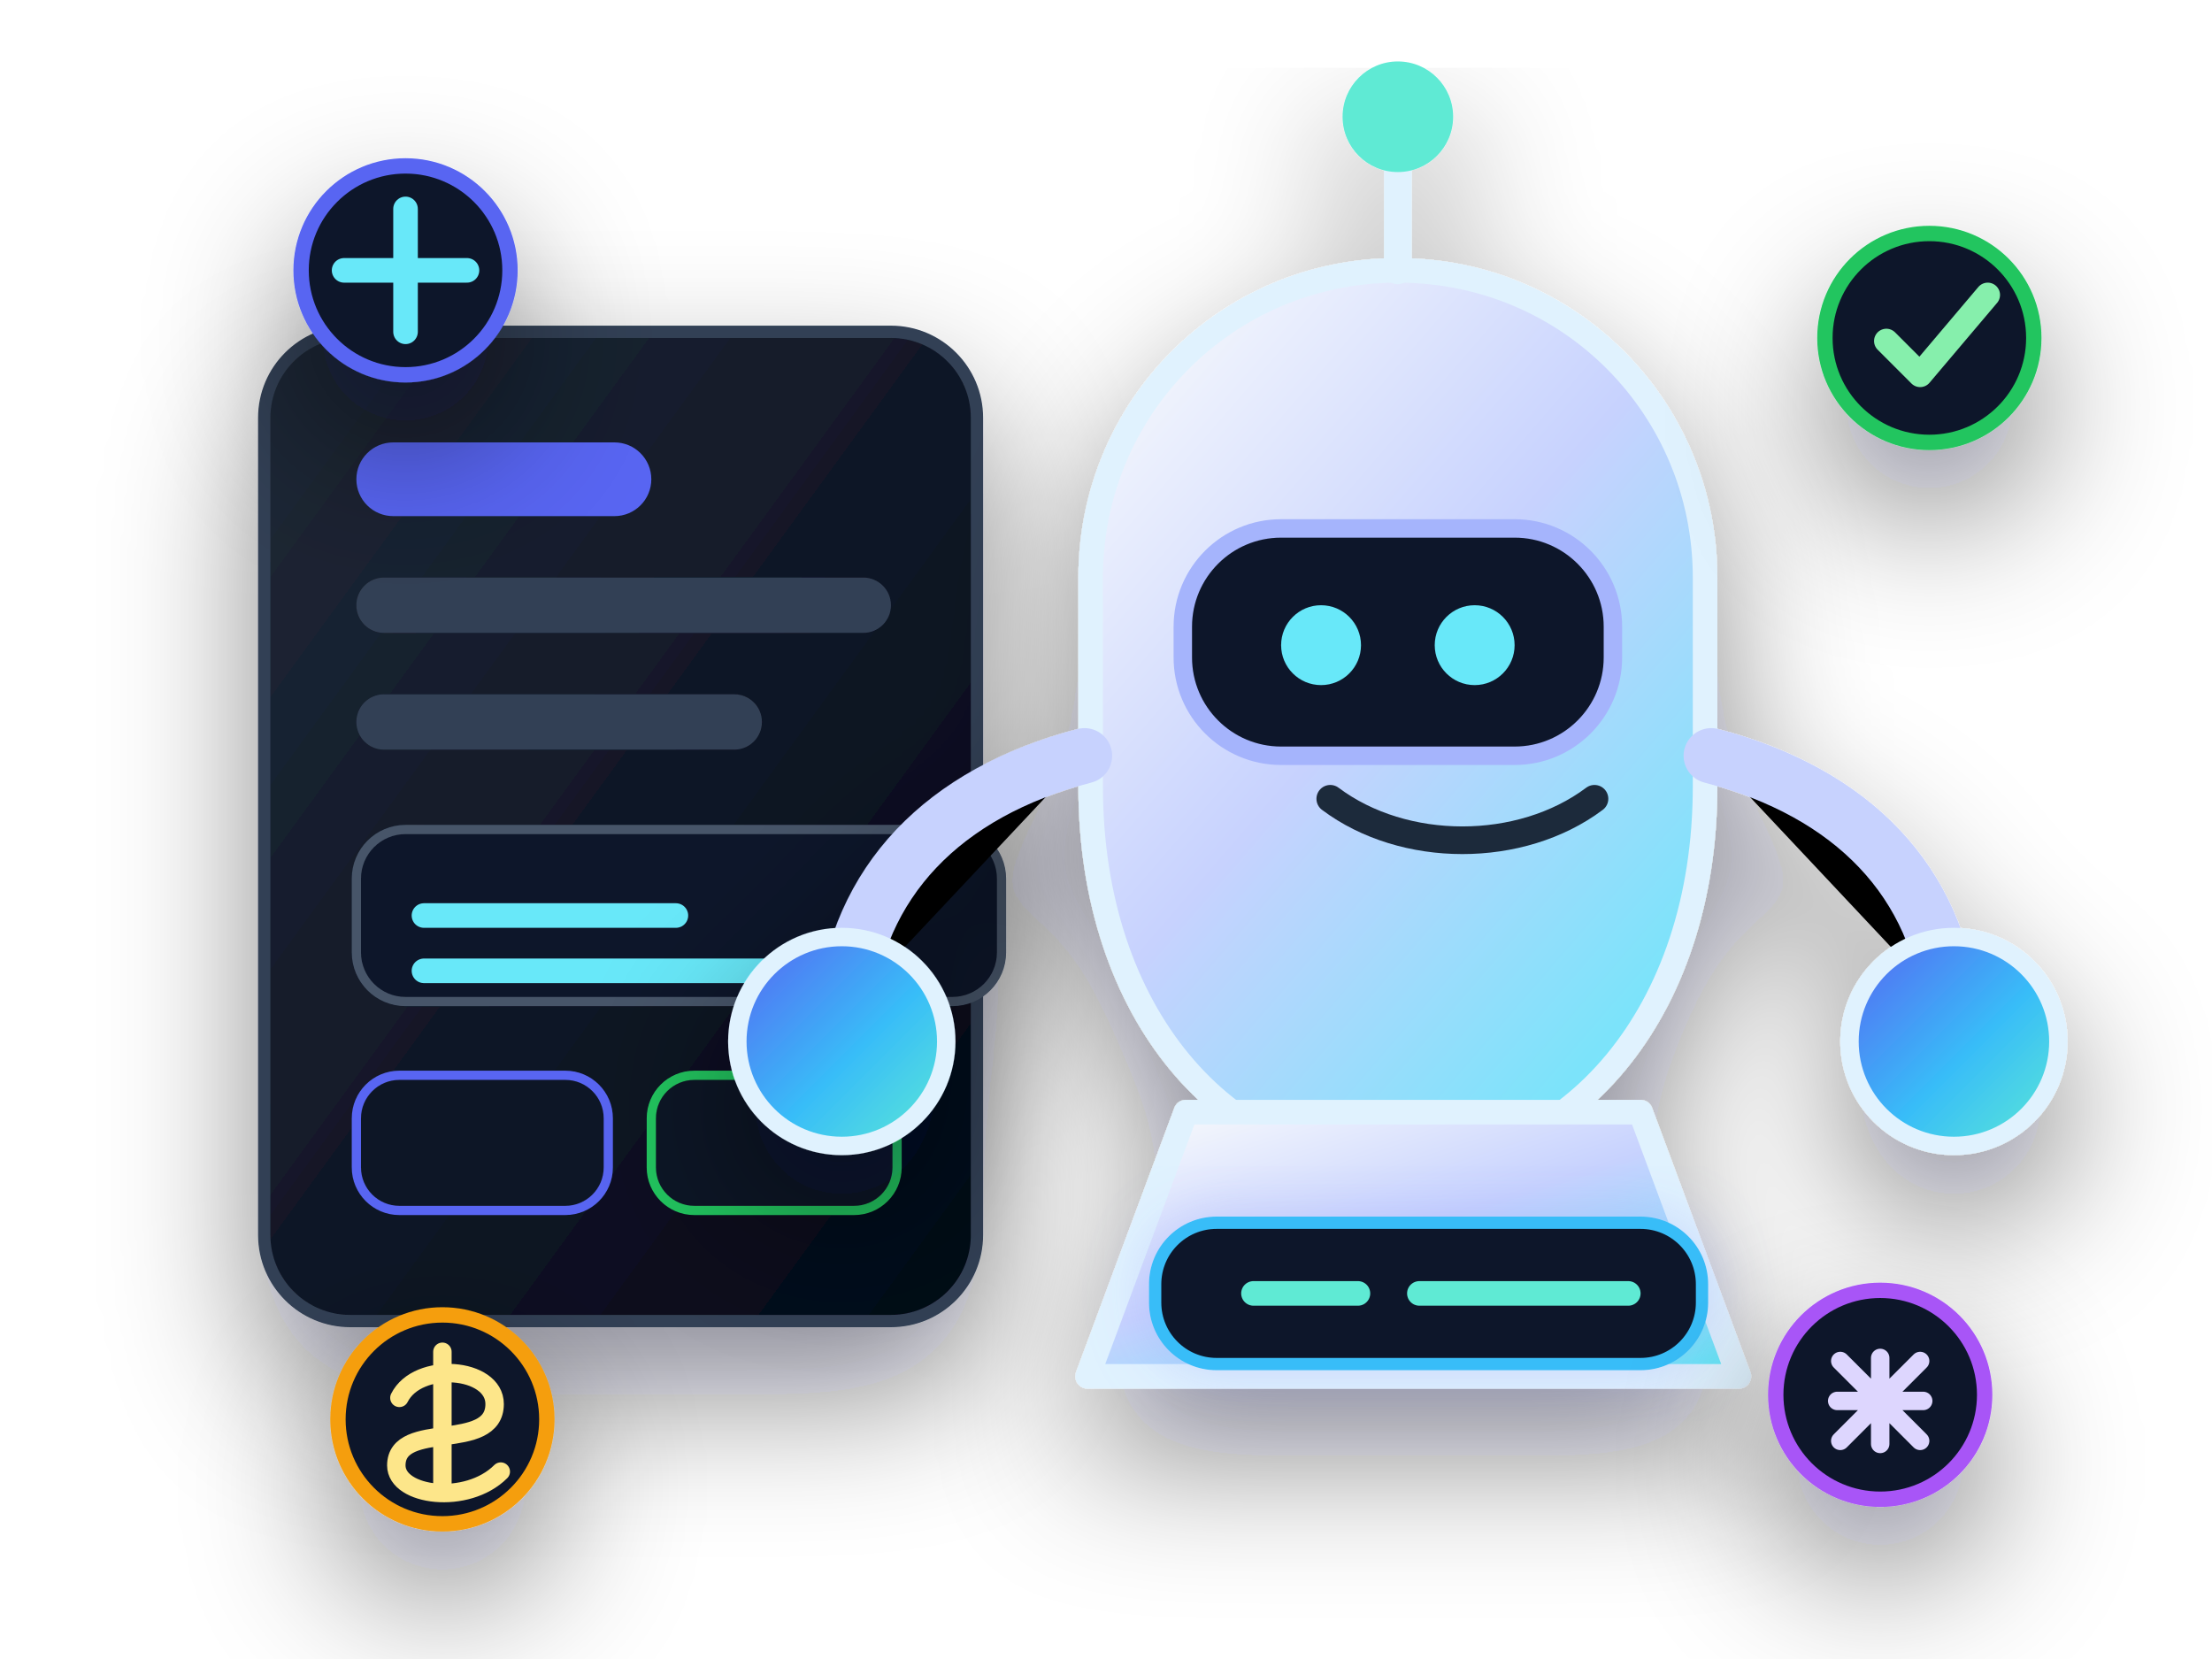
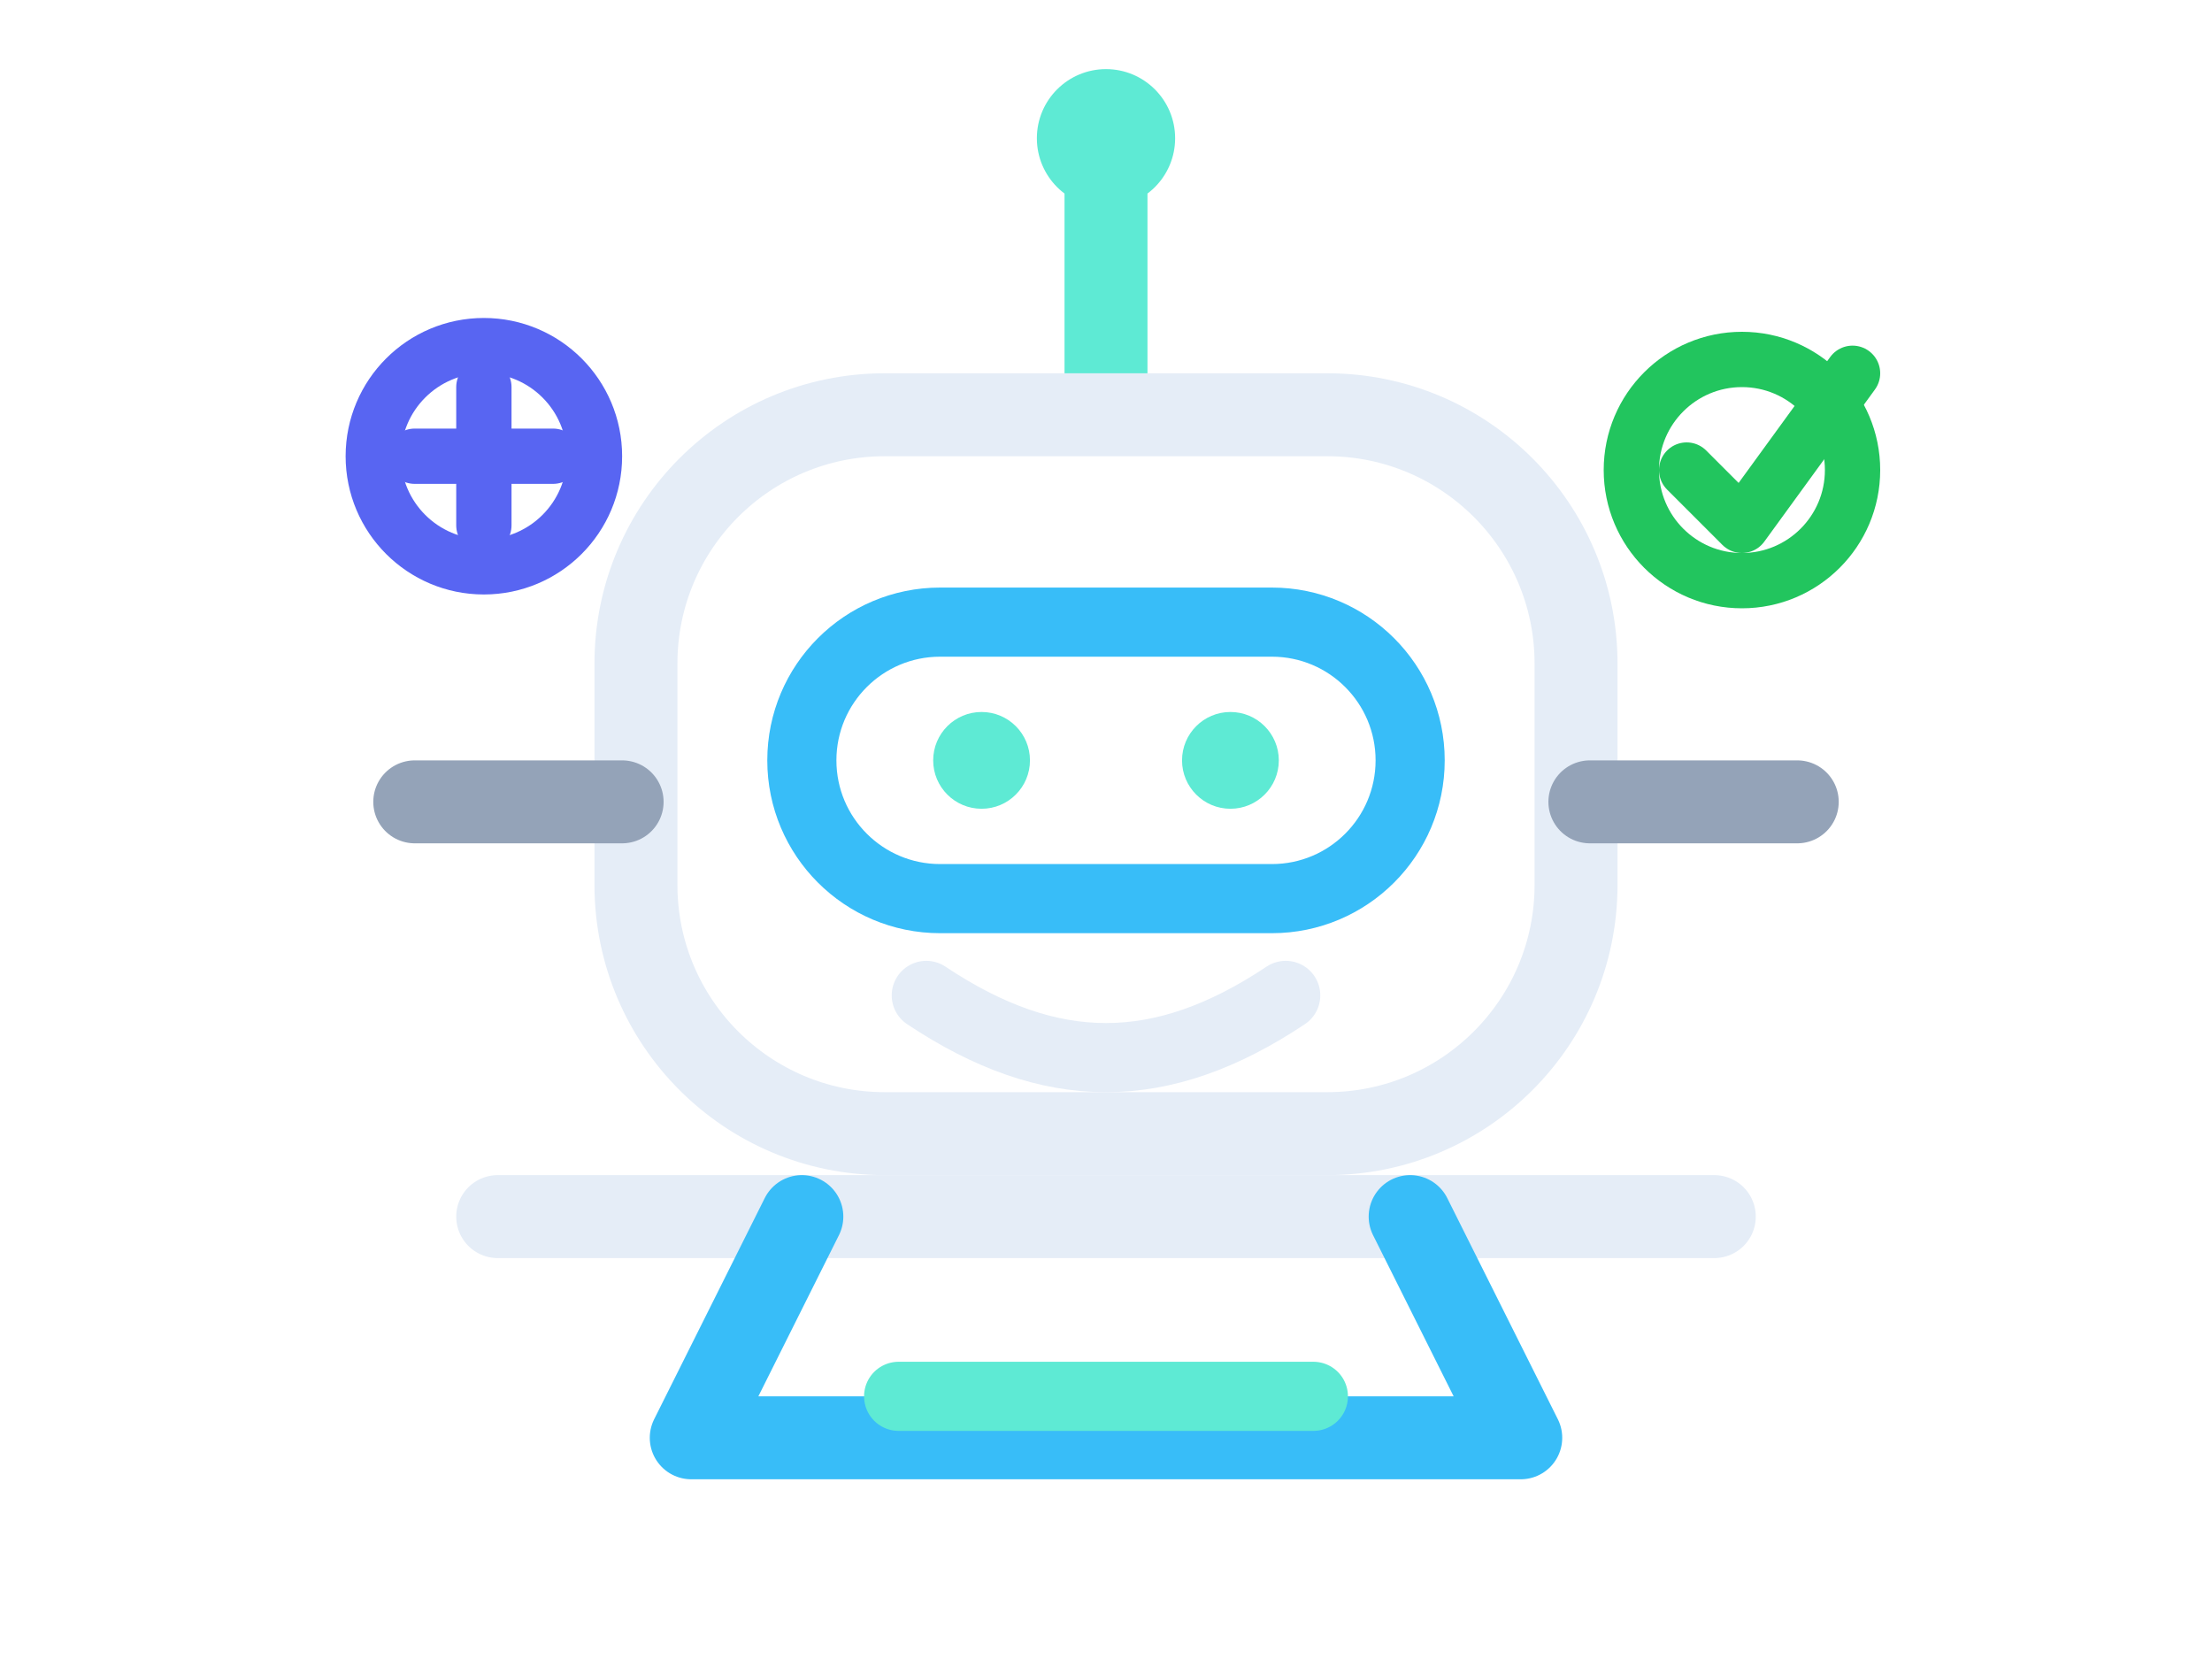
- <svg xmlns="http://www.w3.org/2000/svg" viewBox="0 0 720 540" role="img" aria-labelledby="title desc">
-   <defs>
-     <linearGradient id="bg" x1="0" y1="0" x2="1" y2="1">
-       <stop offset="0" stop-color="#111827" />
-       <stop offset=".48" stop-color="#1e1b4b" />
-       <stop offset="1" stop-color="#0f766e" />
-     </linearGradient>
-     <linearGradient id="bot" x1=".1" y1="0" x2=".9" y2="1">
-       <stop offset="0" stop-color="#f8fafc" />
-       <stop offset=".46" stop-color="#c7d2fe" />
-       <stop offset="1" stop-color="#67e8f9" />
-     </linearGradient>
-     <linearGradient id="visor" x1="0" y1="0" x2="1" y2="1">
-       <stop offset="0" stop-color="#5865f2" />
-       <stop offset=".56" stop-color="#38bdf8" />
-       <stop offset="1" stop-color="#5eead4" />
-     </linearGradient>
-     <linearGradient id="panel" x1="0" y1="0" x2="1" y2="1">
-       <stop offset="0" stop-color="#1f2937" />
-       <stop offset="1" stop-color="#020617" />
-     </linearGradient>
-     <filter id="shadow" x="-30%" y="-30%" width="160%" height="160%">
-       <feDropShadow dx="0" dy="22" stdDeviation="24" flood-color="#020617" flood-opacity=".45" />
-     </filter>
-     <filter id="softGlow" x="-40%" y="-40%" width="180%" height="180%">
-       <feGaussianBlur stdDeviation="10" result="blur" />
-       <feColorMatrix in="blur" type="matrix" values="0 0 0 0 0.34 0 0 0 0 0.4 0 0 0 0 0.95 0 0 0 .42 0" />
-       <feMerge>
-         <feMergeNode />
-         <feMergeNode in="SourceGraphic" />
-       </feMerge>
-     </filter>
-   </defs>
-   <g filter="url(#shadow)">
-     <rect x="86" y="108" width="232" height="322" rx="28" fill="url(#panel)" stroke="#334155" stroke-width="4" />
-     <rect x="116" y="144" width="96" height="24" rx="12" fill="#5865f2" />
-     <rect x="116" y="188" width="174" height="18" rx="9" fill="#334155" />
-     <rect x="116" y="226" width="132" height="18" rx="9" fill="#334155" />
-     <rect x="116" y="270" width="210" height="56" rx="16" fill="#0f172a" stroke="#475569" stroke-width="3" />
-     <path d="M138 298h82M138 316h146" stroke="#67e8f9" stroke-width="8" stroke-linecap="round" />
-     <rect x="116" y="350" width="82" height="44" rx="14" fill="#111827" stroke="#5865f2" stroke-width="3" />
-     <rect x="212" y="350" width="80" height="44" rx="14" fill="#111827" stroke="#22c55e" stroke-width="3" />
-   </g>
-   <g filter="url(#shadow)">
-     <path d="M355 188c0-55 44-100 100-100s100 45 100 100v68c0 74-44 124-100 124s-100-50-100-124Z" fill="url(#bot)" stroke="#e0f2fe" stroke-width="8" />
-     <rect x="385" y="172" width="140" height="74" rx="32" fill="#0f172a" stroke="#a5b4fc" stroke-width="6" />
-     <circle cx="430" cy="210" r="13" fill="#67e8f9" />
-     <circle cx="480" cy="210" r="13" fill="#67e8f9" />
-     <path d="M433 260c24 18 62 18 86 0" fill="none" stroke="#1e293b" stroke-width="9" stroke-linecap="round" />
-     <path d="M455 88V46" stroke="#e0f2fe" stroke-width="9" stroke-linecap="round" />
-     <circle cx="455" cy="38" r="18" fill="#5eead4" />
-     <path d="M353 246c-46 12-74 41-78 83" stroke="#c7d2fe" stroke-width="18" stroke-linecap="round" />
-     <path d="M557 246c46 12 74 41 78 83" stroke="#c7d2fe" stroke-width="18" stroke-linecap="round" />
-     <circle cx="274" cy="339" r="34" fill="url(#visor)" stroke="#e0f2fe" stroke-width="6" />
-     <circle cx="636" cy="339" r="34" fill="url(#visor)" stroke="#e0f2fe" stroke-width="6" />
-     <path d="M386 362h148l32 86H354Z" fill="url(#bot)" stroke="#e0f2fe" stroke-width="8" stroke-linejoin="round" />
-   </g>
-   <g filter="url(#softGlow)">
-     <rect x="376" y="398" width="178" height="46" rx="20" fill="#0f172a" stroke="#38bdf8" stroke-width="4" />
-     <path d="M408 421h34M462 421h68" stroke="#5eead4" stroke-width="8" stroke-linecap="round" />
-   </g>
-   <g filter="url(#shadow)" stroke-linecap="round" stroke-linejoin="round">
-     <circle cx="132" cy="88" r="34" fill="#0f172a" stroke="#5865f2" stroke-width="5" />
-     <path d="M132 68v40M112 88h40" stroke="#67e8f9" stroke-width="8" />
-     <circle cx="628" cy="110" r="34" fill="#0f172a" stroke="#22c55e" stroke-width="5" />
-     <path d="M614 111l11 11 22-26" fill="none" stroke="#86efac" stroke-width="8" />
-     <circle cx="144" cy="462" r="34" fill="#0f172a" stroke="#f59e0b" stroke-width="5" />
-     <path d="M144 440v44M130 455c6-12 31-10 31 2 0 16-32 5-32 20 0 10 23 13 34 2" fill="none" stroke="#fde68a" stroke-width="6" />
-     <circle cx="612" cy="454" r="34" fill="#0f172a" stroke="#a855f7" stroke-width="5" />
-     <path d="M598 456h28M612 442v28M599 443l26 26M625 443l-26 26" stroke="#ddd6fe" stroke-width="6" />
+ <svg xmlns="http://www.w3.org/2000/svg" viewBox="0 0 160 120" role="img" aria-labelledby="title desc">
+   <g fill="none" stroke-linecap="round" stroke-linejoin="round">
+     <path d="M80 27V14" stroke="#5eead4" stroke-width="6" />
+     <circle cx="80" cy="10" r="5" fill="#5eead4" />
+     <rect x="46" y="30" width="68" height="52" rx="18" stroke="#e5edf7" stroke-width="6" />
+     <rect x="58" y="45" width="44" height="20" rx="10" stroke="#38bdf8" stroke-width="5" />
+     <circle cx="71" cy="55" r="3.5" fill="#5eead4" />
+     <circle cx="89" cy="55" r="3.5" fill="#5eead4" />
+     <path d="M67 72c9 6 17 6 26 0" stroke="#e5edf7" stroke-width="5" />
+     <path d="M45 58H30" stroke="#94a3b8" stroke-width="6" />
+     <path d="M115 58h15" stroke="#94a3b8" stroke-width="6" />
+     <path d="M36 88h88" stroke="#e5edf7" stroke-width="6" />
+     <path d="M58 88l-8 16h60l-8-16" stroke="#38bdf8" stroke-width="6" />
+     <path d="M65 101h30" stroke="#5eead4" stroke-width="5" />
+     <circle cx="35" cy="33" r="8" stroke="#5865f2" stroke-width="4" />
+     <path d="M35 28v10M30 33h10" stroke="#5865f2" stroke-width="4" />
+     <circle cx="126" cy="34" r="8" stroke="#22c55e" stroke-width="4" />
+     <path d="M122 34l4 4 8-11" stroke="#22c55e" stroke-width="4" />
  </g>
</svg>
